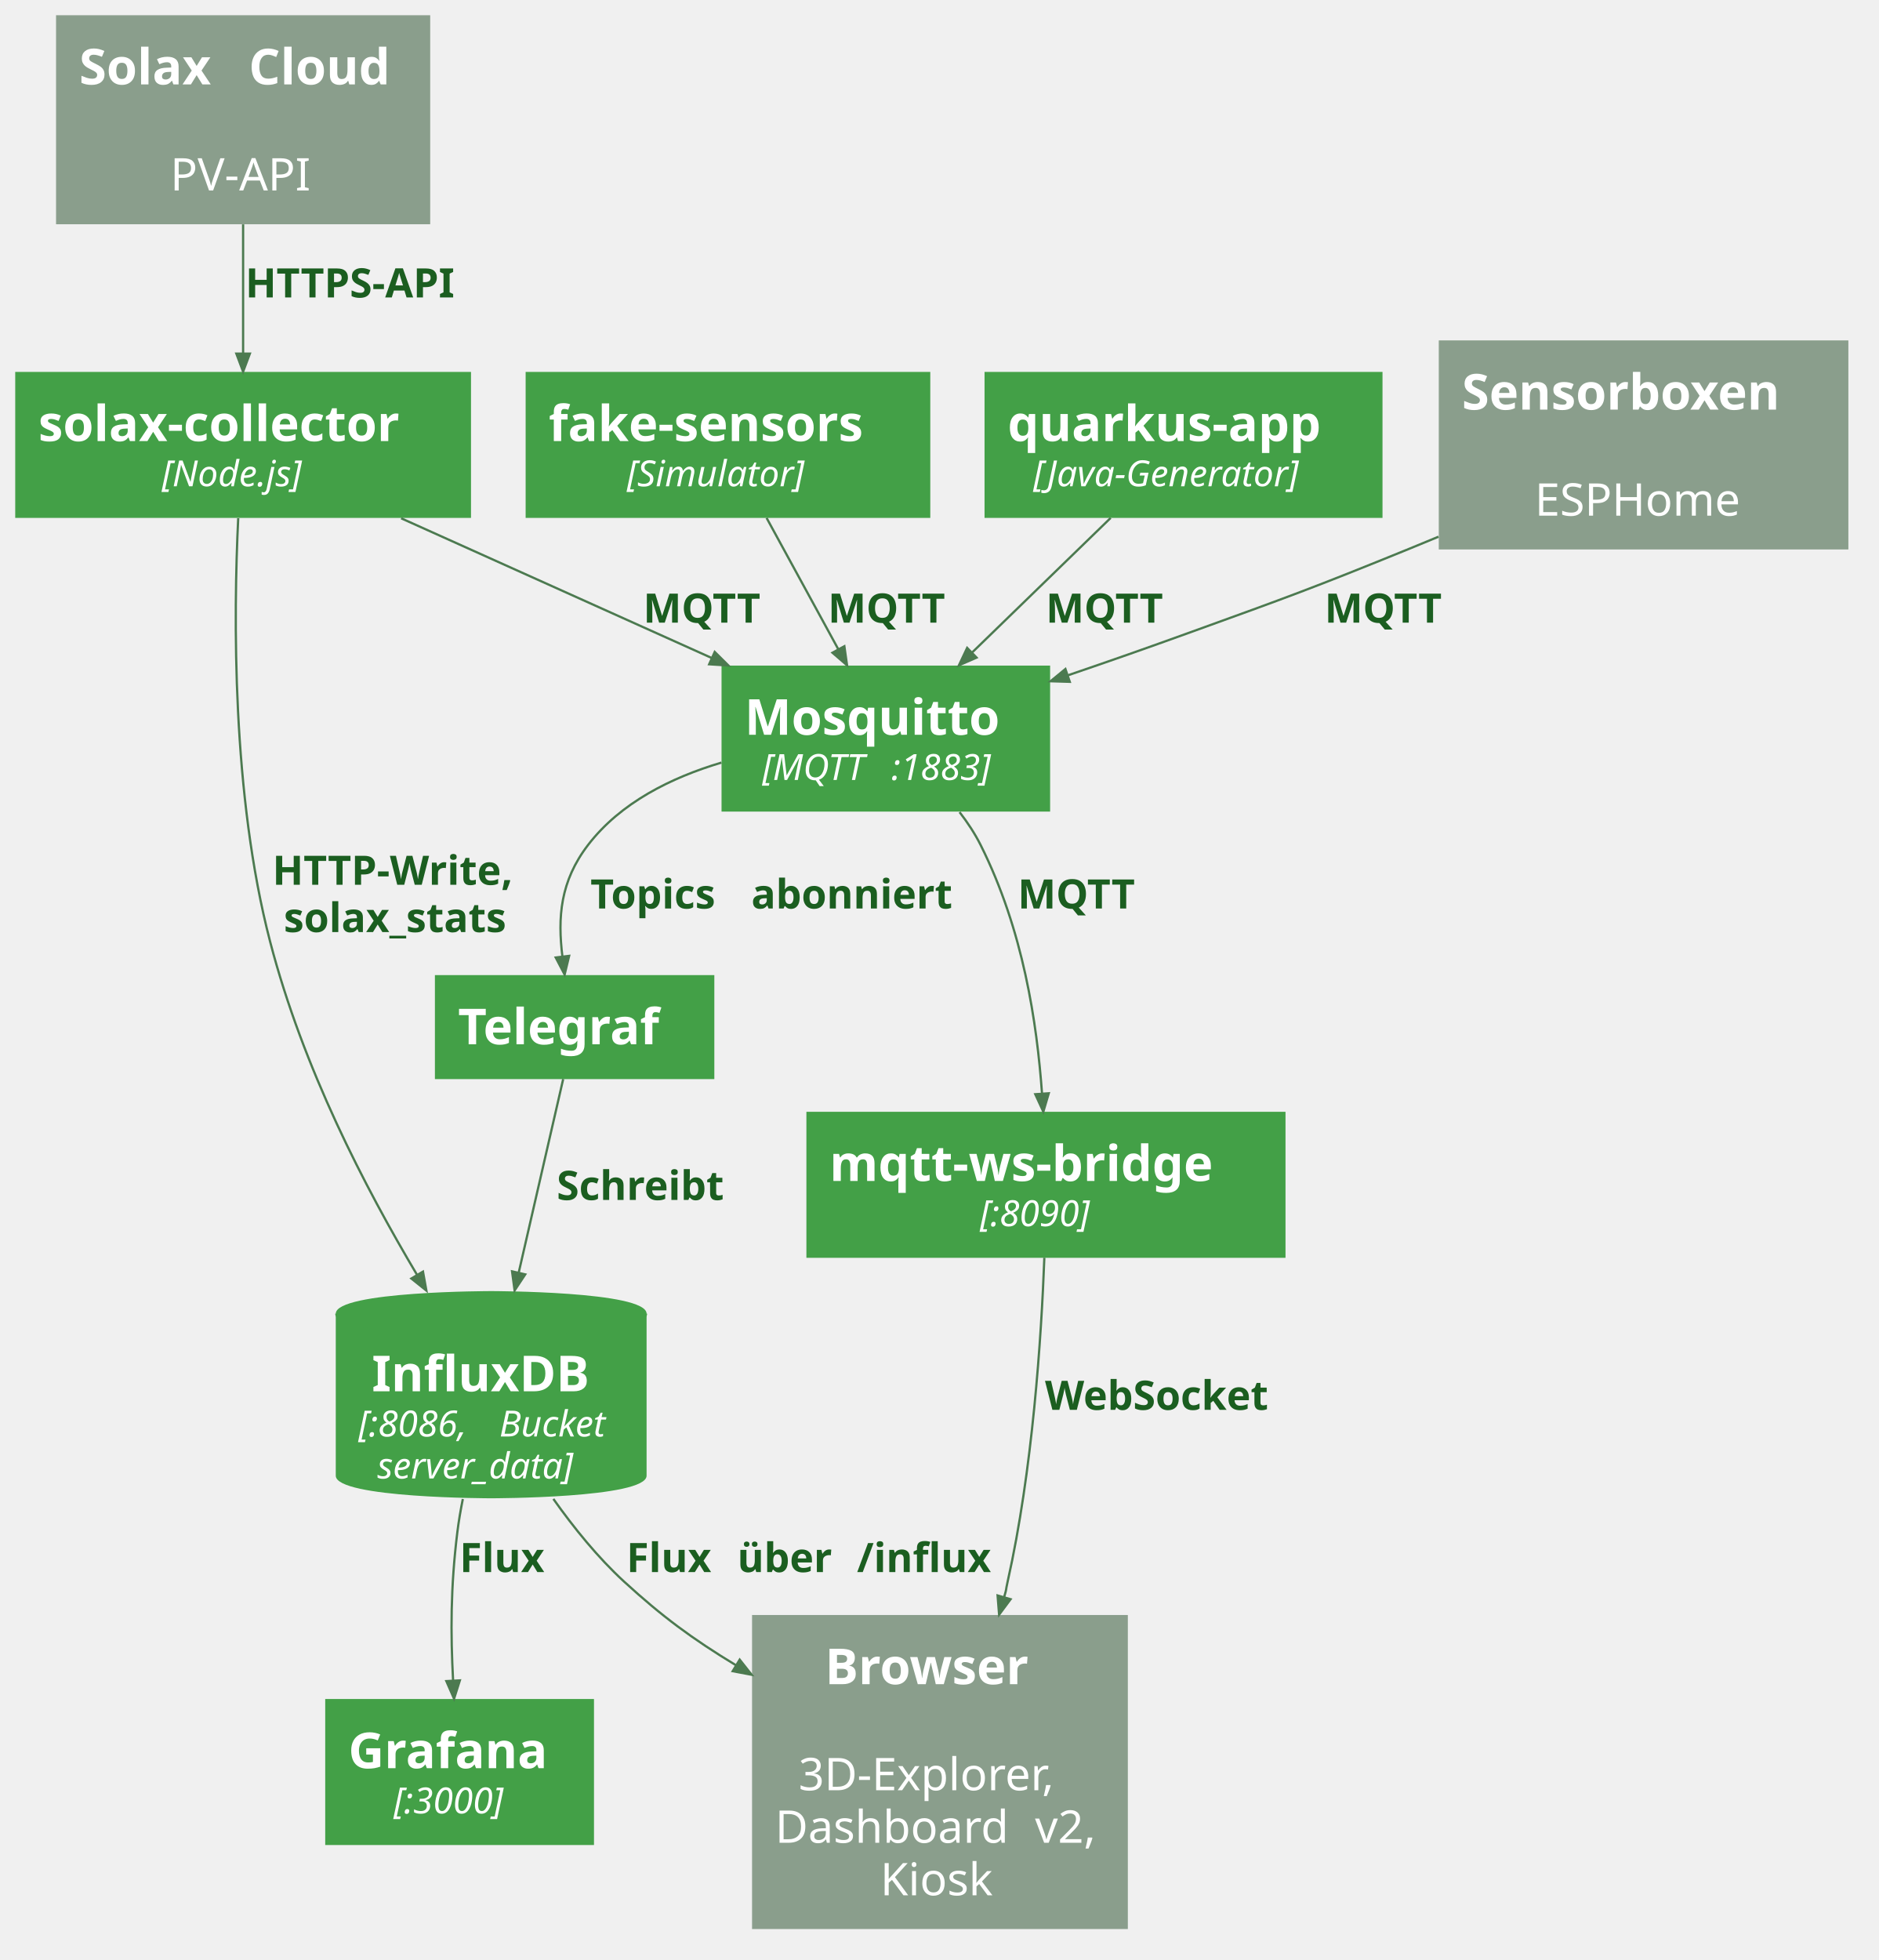
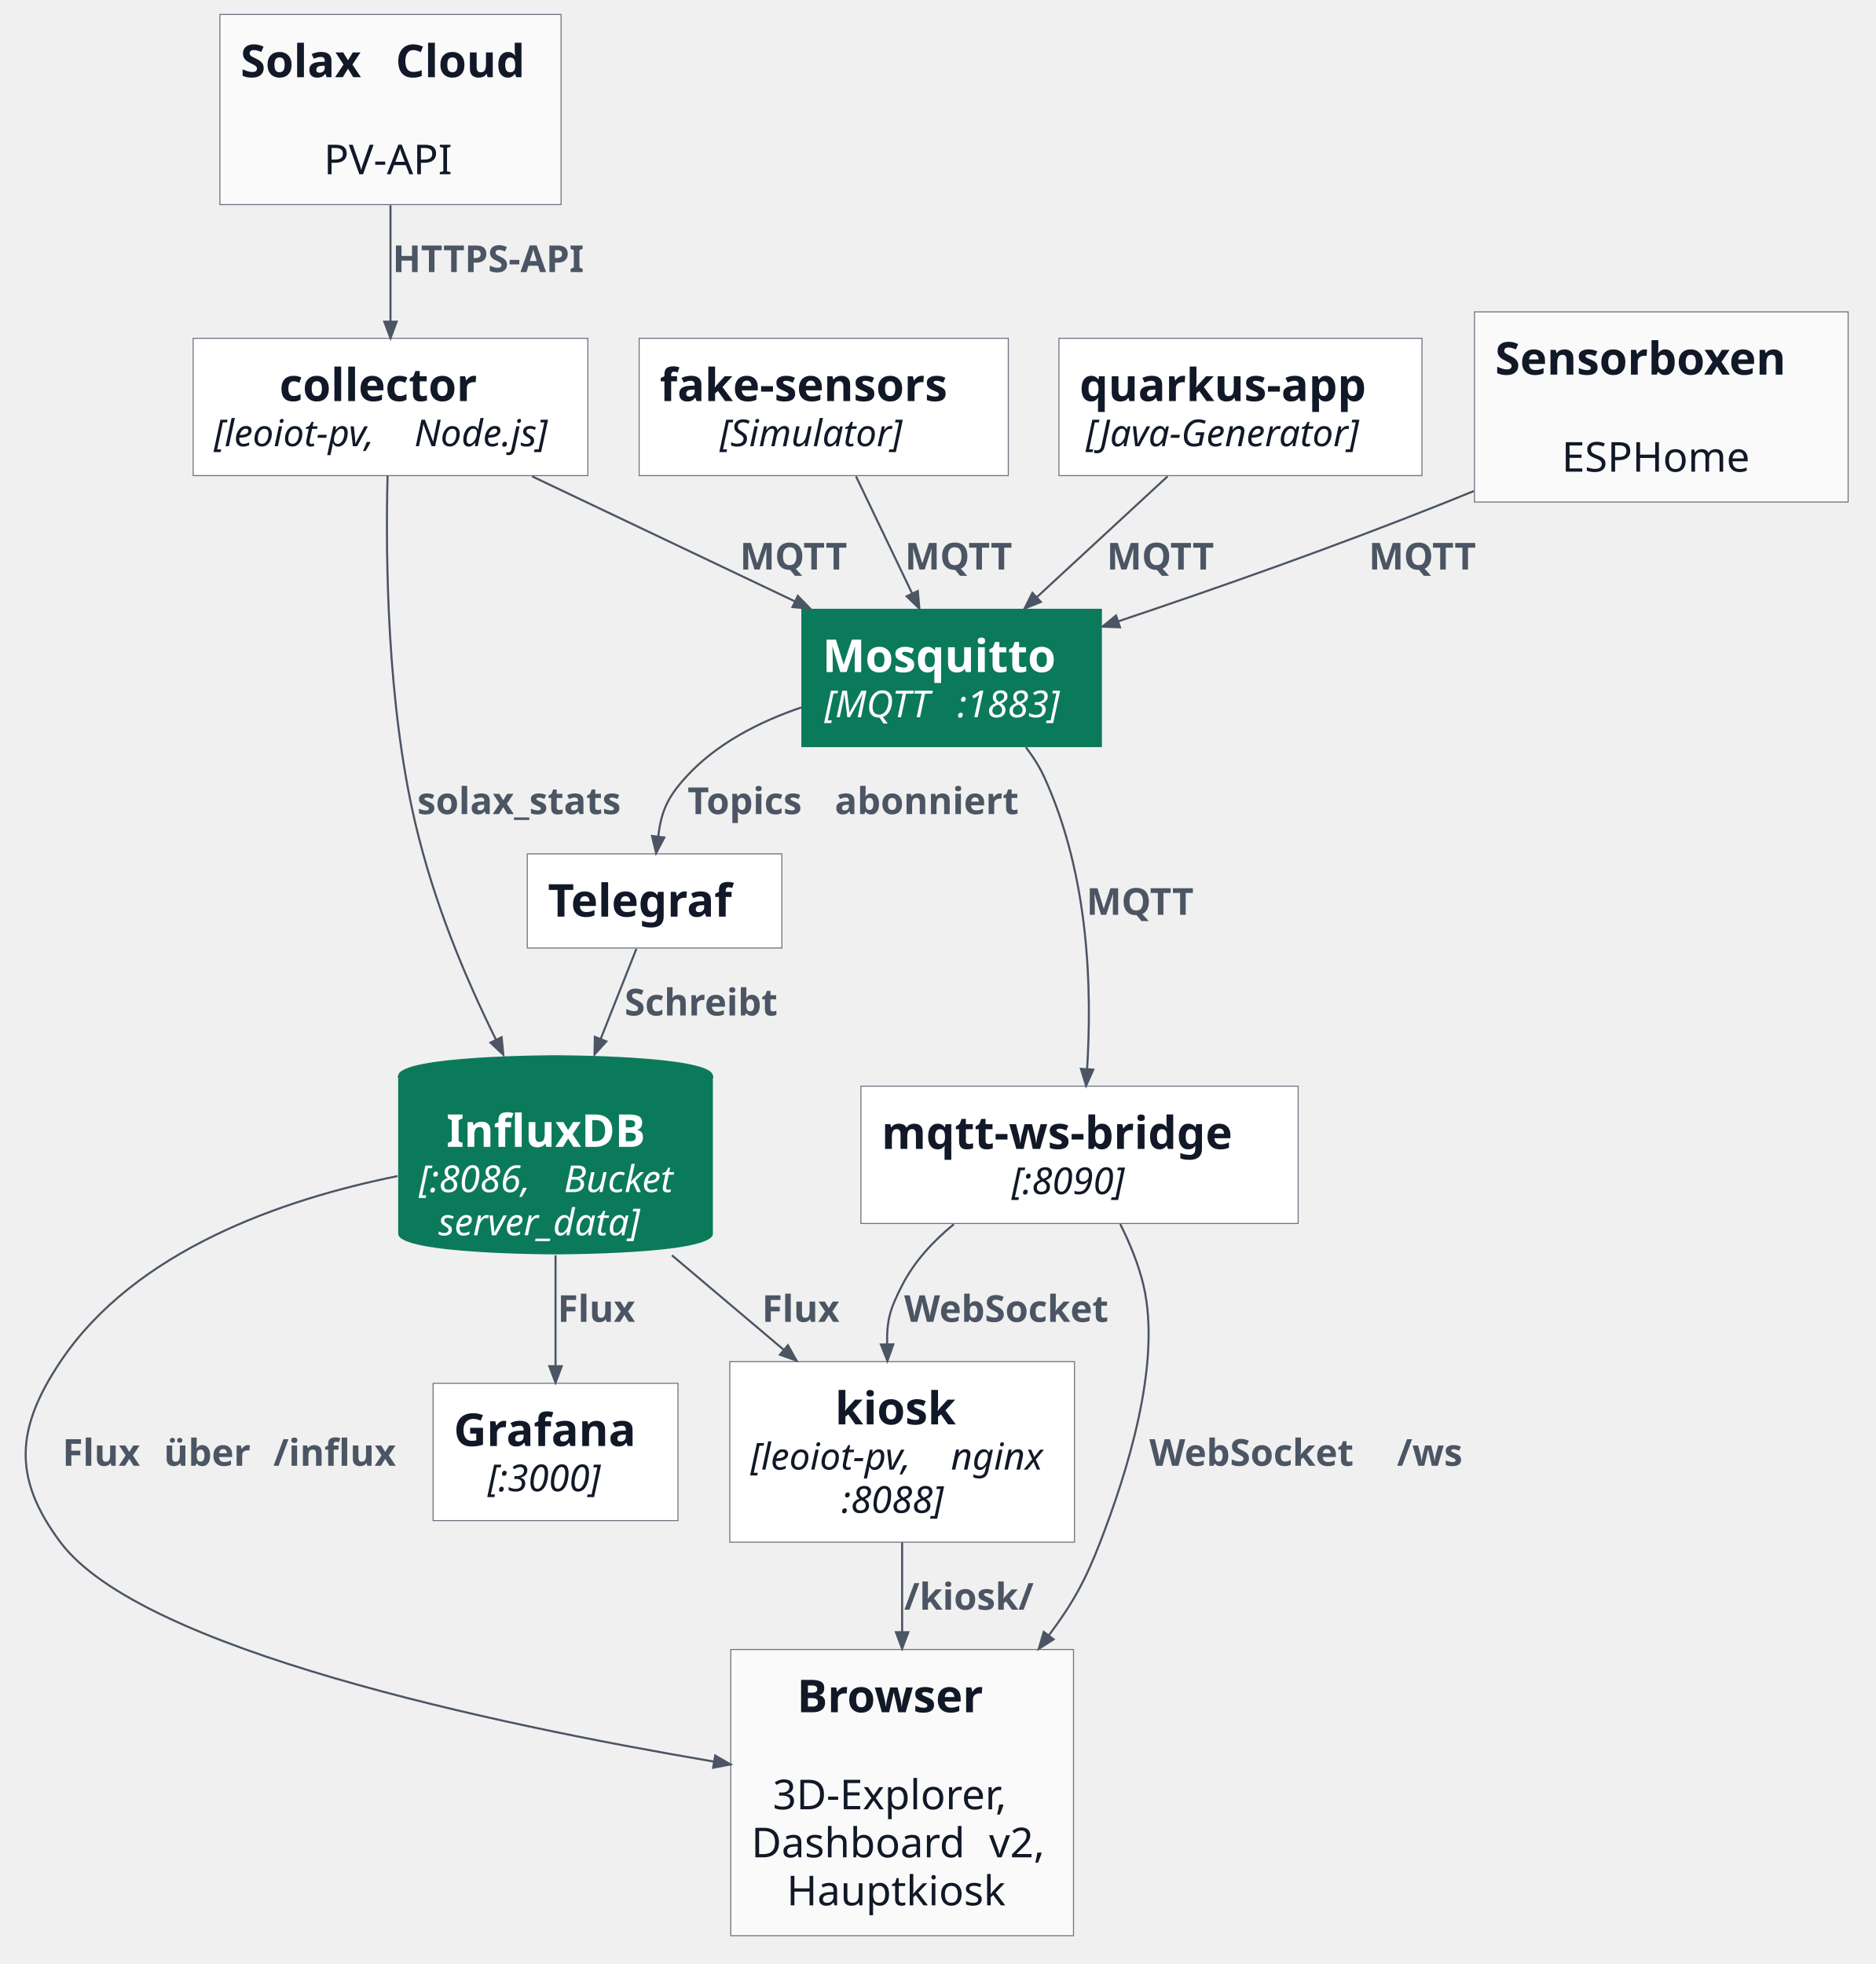
- <svg xmlns="http://www.w3.org/2000/svg" version="1.1" data-diagram-type="DESCRIPTION" style="width:833px;height:869px;background:#FFFFFF;" width="833px" height="869px" viewBox="0 0 833 869" zoomAndPan="magnify" preserveAspectRatio="none" contentStyleType="text/css">
+ <svg xmlns="http://www.w3.org/2000/svg" version="1.1" data-diagram-type="DESCRIPTION" style="width:909px;height:952px;" width="909px" height="952px" viewBox="0 0 909 952" zoomAndPan="magnify" preserveAspectRatio="none" contentStyleType="text/css">
  <defs />
  <g font-family="sans-serif" lengthAdjust="spacing">
    <g class="entity" data-qualified-name="sensors" id="ent0001" data-source-line="212">
-       <rect x="638.24" y="151.18" width="181.122" height="92.172" fill="#8A9E8C" style="stroke:#8A9E8C;stroke-width:0.5;" />
-       <text x="648.24" y="181.601" fill="#FFF" font-size="22" textLength="161.122" font-weight="700">Sensorboxen</text>
-       <text x="725.622" y="205.354" fill="#FFF" font-size="20"> </text>
-       <text x="680.573" y="228.635" fill="#FFF" font-size="20" textLength="96.455">ESPHome</text>
+       <rect x="714.72" y="151.17" width="181.122" height="92.172" fill="#FAFAFA" style="stroke:#6B7280;stroke-width:0.5;" />
+       <text x="724.72" y="181.591" fill="#111827" font-size="22" textLength="161.122" font-weight="700">Sensorboxen</text>
+       <text x="802.102" y="205.344" fill="#111827" font-size="20"> </text>
+       <text x="757.053" y="228.625" fill="#111827" font-size="20" textLength="96.455">ESPHome</text>
    </g>
    <g class="entity" data-qualified-name="fake" id="ent0002" data-source-line="71">
-       <rect x="233.33" y="165.14" width="178.931" height="64.234" fill="#43A047" style="stroke:#43A047;stroke-width:0.5;" />
-       <text x="243.33" y="195.561" fill="#FFF" font-size="22" textLength="158.931" font-weight="700">fake-sensors</text>
-       <text x="277.944" y="215.601" fill="#FFF" font-size="16" textLength="89.703" font-style="italic">[Simulator]</text>
+       <rect x="309.82" y="163.98" width="178.931" height="66.563" fill="#FFF" style="stroke:#6B7280;stroke-width:0.5;" />
+       <text x="319.82" y="194.401" fill="#111827" font-size="22" textLength="158.931" font-weight="700">fake-sensors</text>
+       <text x="348.827" y="216.297" fill="#111827" font-size="18" textLength="100.916" font-style="italic">[Simulator]</text>
    </g>
    <g class="entity" data-qualified-name="quarkus" id="ent0003" data-source-line="71">
-       <rect x="436.82" y="165.14" width="175.966" height="64.234" fill="#43A047" style="stroke:#43A047;stroke-width:0.5;" />
-       <text x="446.82" y="195.561" fill="#FFF" font-size="22" textLength="155.966" font-weight="700">quarkus-app</text>
-       <text x="458.151" y="215.601" fill="#FFF" font-size="16" textLength="133.305" font-style="italic">[Java-Generator]</text>
+       <rect x="513.3" y="163.98" width="175.966" height="66.563" fill="#FFF" style="stroke:#6B7280;stroke-width:0.5;" />
+       <text x="523.3" y="194.401" fill="#111827" font-size="22" textLength="155.966" font-weight="700">quarkus-app</text>
+       <text x="526.299" y="216.297" fill="#111827" font-size="18" textLength="149.968" font-style="italic">[Java-Generator]</text>
    </g>
    <g class="entity" data-qualified-name="solaxcloud" id="ent0004" data-source-line="212">
-       <rect x="25.1" y="7" width="165.406" height="92.172" fill="#8A9E8C" style="stroke:#8A9E8C;stroke-width:0.5;" />
-       <text x="35.1" y="37.421" fill="#FFF" font-size="22" textLength="67.536" font-weight="700">Solax</text>
-       <text x="102.636" y="37.421" fill="#FFF" font-size="22" font-weight="700"> </text>
-       <text x="110.295" y="37.421" fill="#FFF" font-size="22" textLength="70.211" font-weight="700">Cloud</text>
-       <text x="104.624" y="61.174" fill="#FFF" font-size="20"> </text>
-       <text x="75.503" y="84.455" fill="#FFF" font-size="20" textLength="64.6">PV-API</text>
+       <rect x="106.58" y="7" width="165.406" height="92.172" fill="#FAFAFA" style="stroke:#6B7280;stroke-width:0.5;" />
+       <text x="116.58" y="37.421" fill="#111827" font-size="22" textLength="67.536" font-weight="700">Solax</text>
+       <text x="184.116" y="37.421" fill="#111827" font-size="22" font-weight="700"> </text>
+       <text x="191.775" y="37.421" fill="#111827" font-size="22" textLength="70.211" font-weight="700">Cloud</text>
+       <text x="186.104" y="61.174" fill="#111827" font-size="20"> </text>
+       <text x="156.983" y="84.455" fill="#111827" font-size="20" textLength="64.6">PV-API</text>
    </g>
-     <g class="entity" data-qualified-name="collector" id="ent0005" data-source-line="71">
-       <rect x="7" y="165.14" width="201.597" height="64.234" fill="#43A047" style="stroke:#43A047;stroke-width:0.5;" />
-       <text x="17" y="195.561" fill="#FFF" font-size="22" textLength="181.597" font-weight="700">solax-collector</text>
-       <text x="71.744" y="215.601" fill="#FFF" font-size="16" textLength="72.109" font-style="italic">[Node.js]</text>
+     <g class="entity" data-qualified-name="mosquitto" id="ent0005" data-source-line="71">
+       <rect x="388.68" y="295.34" width="145.2" height="66.563" fill="#0B7A5A" style="stroke:#0B7A5A;stroke-width:0.5;" />
+       <text x="398.68" y="325.761" fill="#FFF" font-size="22" textLength="125.2" font-weight="700">Mosquitto</text>
+       <text x="399.616" y="347.657" fill="#FFF" font-size="18" textLength="58.711" font-style="italic">[MQTT</text>
+       <text x="458.327" y="347.657" fill="#FFF" font-size="18" font-style="italic"> </text>
+       <text x="464.049" y="347.657" fill="#FFF" font-size="18" textLength="58.896" font-style="italic">:1883]</text>
    </g>
-     <g class="entity" data-qualified-name="mosquitto" id="ent0006" data-source-line="71">
-       <rect x="320.2" y="295.35" width="145.2" height="64.234" fill="#43A047" style="stroke:#43A047;stroke-width:0.5;" />
-       <text x="330.2" y="325.771" fill="#FFF" font-size="22" textLength="125.2" font-weight="700">Mosquitto</text>
-       <text x="337.988" y="345.811" fill="#FFF" font-size="16" textLength="52.188" font-style="italic">[MQTT</text>
-       <text x="390.175" y="345.811" fill="#FFF" font-size="16" font-style="italic"> </text>
-       <text x="395.261" y="345.811" fill="#FFF" font-size="16" textLength="52.352" font-style="italic">:1883]</text>
+     <g class="entity" data-qualified-name="telegraf" id="ent0006" data-source-line="71">
+       <rect x="255.58" y="413.9" width="123.404" height="45.609" fill="#FFF" style="stroke:#6B7280;stroke-width:0.5;" />
+       <text x="265.58" y="444.321" fill="#111827" font-size="22" textLength="103.404" font-weight="700">Telegraf</text>
    </g>
-     <g class="entity" data-qualified-name="telegraf" id="ent0007" data-source-line="71">
-       <rect x="193.1" y="432.58" width="123.404" height="45.609" fill="#43A047" style="stroke:#43A047;stroke-width:0.5;" />
-       <text x="203.1" y="463.001" fill="#FFF" font-size="22" textLength="103.404" font-weight="700">Telegraf</text>
+     <g class="entity" data-qualified-name="influx" id="ent0007" data-source-line="75">
+       <path d="M193.01,521.51 C193.01,511.51 269.284,511.51 269.284,511.51 C269.284,511.51 345.558,511.51 345.558,521.51 L345.558,598.026 C345.558,608.026 269.284,608.026 269.284,608.026 C269.284,608.026 193.01,608.026 193.01,598.026 L193.01,521.51" fill="#0B7A5A" />
+       <path d="M193.01,521.51 C193.01,531.51 269.284,531.51 269.284,531.51 C269.284,531.51 345.558,531.51 345.558,521.51" style="stroke:#0B7A5A;stroke-width:0.5;" fill="none" />
+       <text x="216.363" y="555.931" fill="#FFF" font-size="22" textLength="105.843" font-weight="700">InfluxDB</text>
+       <text x="203.01" y="577.827" fill="#FFF" font-size="18" textLength="64.617" font-style="italic">[:8086,</text>
+       <text x="267.627" y="577.827" fill="#FFF" font-size="18" font-style="italic"> </text>
+       <text x="273.349" y="577.827" fill="#FFF" font-size="18" textLength="62.209" font-style="italic">Bucket</text>
+       <text x="212.511" y="598.781" fill="#FFF" font-size="18" textLength="113.546" font-style="italic">server_data]</text>
    </g>
-     <g class="entity" data-qualified-name="influx" id="ent0008" data-source-line="75">
-       <path d="M148.89,582.43 C148.89,572.43 217.8,572.43 217.8,572.43 C217.8,572.43 286.71,572.43 286.71,582.43 L286.71,654.289 C286.71,664.289 217.8,664.289 217.8,664.289 C217.8,664.289 148.89,664.289 148.89,654.289 L148.89,582.43" fill="#43A047" />
-       <path d="M148.89,582.43 C148.89,592.43 217.8,592.43 217.8,592.43 C217.8,592.43 286.71,592.43 286.71,582.43" style="stroke:#43A047;stroke-width:0.5;" fill="none" />
-       <text x="164.879" y="616.851" fill="#FFF" font-size="22" textLength="105.843" font-weight="700">InfluxDB</text>
-       <text x="158.89" y="636.891" fill="#FFF" font-size="16" textLength="57.438" font-style="italic">[:8086,</text>
-       <text x="216.328" y="636.891" fill="#FFF" font-size="16" font-style="italic"> </text>
-       <text x="221.413" y="636.891" fill="#FFF" font-size="16" textLength="55.297" font-style="italic">Bucket</text>
-       <text x="167.335" y="655.516" fill="#FFF" font-size="16" textLength="100.93" font-style="italic">server_data]</text>
+     <g class="entity" data-qualified-name="bridge" id="ent0008" data-source-line="71">
+       <rect x="417.31" y="526.49" width="211.941" height="66.563" fill="#FFF" style="stroke:#6B7280;stroke-width:0.5;" />
+       <text x="427.31" y="556.911" fill="#111827" font-size="22" textLength="191.941" font-weight="700">mqtt-ws-bridge</text>
+       <text x="490.322" y="578.807" fill="#111827" font-size="18" textLength="65.918" font-style="italic">[:8090]</text>
    </g>
-     <g class="entity" data-qualified-name="bridge" id="ent0009" data-source-line="71">
-       <rect x="357.83" y="493.19" width="211.941" height="64.234" fill="#43A047" style="stroke:#43A047;stroke-width:0.5;" />
-       <text x="367.83" y="523.611" fill="#FFF" font-size="22" textLength="191.941" font-weight="700">mqtt-ws-bridge</text>
-       <text x="434.504" y="543.651" fill="#FFF" font-size="16" textLength="58.594" font-style="italic">[:8090]</text>
+     <g class="entity" data-qualified-name="grafana" id="ent0009" data-source-line="71">
+       <rect x="209.95" y="670.51" width="118.678" height="66.563" fill="#FFF" style="stroke:#6B7280;stroke-width:0.5;" />
+       <text x="219.95" y="700.931" fill="#111827" font-size="22" textLength="98.678" font-weight="700">Grafana</text>
+       <text x="236.33" y="722.827" fill="#111827" font-size="18" textLength="65.918" font-style="italic">[:3000]</text>
    </g>
-     <g class="entity" data-qualified-name="grafana" id="ent0010" data-source-line="71">
-       <rect x="144.46" y="753.54" width="118.678" height="64.234" fill="#43A047" style="stroke:#43A047;stroke-width:0.5;" />
-       <text x="154.46" y="783.961" fill="#FFF" font-size="22" textLength="98.678" font-weight="700">Grafana</text>
-       <text x="174.502" y="804.001" fill="#FFF" font-size="16" textLength="58.594" font-style="italic">[:3000]</text>
+     <g class="entity" data-qualified-name="collector" id="ent0010" data-source-line="71">
+       <rect x="93.64" y="163.98" width="191.299" height="66.563" fill="#FFF" style="stroke:#6B7280;stroke-width:0.5;" />
+       <text x="135.45" y="194.401" fill="#111827" font-size="22" textLength="107.68" font-weight="700">collector</text>
+       <text x="103.64" y="216.297" fill="#111827" font-size="18" textLength="91.477" font-style="italic">[leoiot-pv,</text>
+       <text x="195.117" y="216.297" fill="#111827" font-size="18" font-style="italic"> </text>
+       <text x="200.838" y="216.297" fill="#111827" font-size="18" textLength="74.101" font-style="italic">Node.js]</text>
    </g>
-     <g class="entity" data-qualified-name="browser" id="ent0011" data-source-line="212">
-       <rect x="333.73" y="716.29" width="166.133" height="138.734" fill="#8A9E8C" style="stroke:#8A9E8C;stroke-width:0.5;" />
-       <text x="365.835" y="746.711" fill="#FFF" font-size="22" textLength="101.922" font-weight="700">Browser</text>
-       <text x="413.618" y="770.464" fill="#FFF" font-size="20"> </text>
-       <text x="354.091" y="793.745" fill="#FFF" font-size="20" textLength="125.41">3D-Explorer,</text>
-       <text x="343.73" y="817.026" fill="#FFF" font-size="20" textLength="108.857">Dashboard</text>
-       <text x="452.587" y="817.026" fill="#FFF" font-size="20"> </text>
-       <text x="458.945" y="817.026" fill="#FFF" font-size="20" textLength="30.918">v2,</text>
-       <text x="390.341" y="840.308" fill="#FFF" font-size="20" textLength="52.91">Kiosk</text>
+     <g class="entity" data-qualified-name="kiosk" id="ent0011" data-source-line="71">
+       <rect x="353.74" y="660.03" width="167.094" height="87.516" fill="#FFF" style="stroke:#6B7280;stroke-width:0.5;" />
+       <text x="404.781" y="690.451" fill="#111827" font-size="22" textLength="65.012" font-weight="700">kiosk</text>
+       <text x="363.74" y="712.347" fill="#111827" font-size="18" textLength="91.477" font-style="italic">[leoiot-pv,</text>
+       <text x="455.217" y="712.347" fill="#111827" font-size="18" font-style="italic"> </text>
+       <text x="460.938" y="712.347" fill="#111827" font-size="18" textLength="49.896" font-style="italic">nginx</text>
+       <text x="407.839" y="733.301" fill="#111827" font-size="18" textLength="58.896" font-style="italic">:8088]</text>
    </g>
-     <g class="link" data-entity-1="ent0001" data-entity-2="ent0006" id="lnk12" data-source-line="1779" data-link-type="dependency">
-       <path d="M637.87,237.96 C633.45,239.8 629.08,241.6 624.8,243.35 C582.07,260.75 571.19,264.67 527.8,280.35 C507.77,287.59 493.531,292.586 473.401,299.456" style="stroke:#4C7A50;stroke-width:1;" fill="none" id="sensors-to-mosquitto" />
-       <polygon points="465.83,302.04,474.37,302.295,472.432,296.617,465.83,302.04" fill="#4C7A50" style="stroke:#4C7A50;stroke-width:1;stroke-linejoin:miter;stroke-miterlimit:10;" />
-       <text x="587.35" y="276.058" fill="#1B5E20" font-size="18" textLength="57.771" font-weight="700">MQTT</text>
+     <g class="entity" data-qualified-name="browser" id="ent0012" data-source-line="212">
+       <rect x="354.22" y="799.55" width="166.133" height="138.734" fill="#FAFAFA" style="stroke:#6B7280;stroke-width:0.5;" />
+       <text x="386.325" y="829.971" fill="#111827" font-size="22" textLength="101.922" font-weight="700">Browser</text>
+       <text x="434.108" y="853.724" fill="#111827" font-size="20"> </text>
+       <text x="374.581" y="877.005" fill="#111827" font-size="20" textLength="125.41">3D-Explorer,</text>
+       <text x="364.22" y="900.286" fill="#111827" font-size="20" textLength="108.857">Dashboard</text>
+       <text x="473.077" y="900.286" fill="#111827" font-size="20"> </text>
+       <text x="479.435" y="900.286" fill="#111827" font-size="20" textLength="30.918">v2,</text>
+       <text x="381.344" y="923.568" fill="#111827" font-size="20" textLength="111.885">Hauptkiosk</text>
    </g>
-     <g class="link" data-entity-1="ent0002" data-entity-2="ent0006" id="lnk13" data-source-line="1779" data-link-type="dependency">
-       <path d="M339.92,229.62 C350.77,249.49 360.916,268.068 371.776,287.958" style="stroke:#4C7A50;stroke-width:1;" fill="none" id="fake-to-mosquitto" />
-       <polygon points="375.61,294.98,374.409,286.521,369.143,289.396,375.61,294.98" fill="#4C7A50" style="stroke:#4C7A50;stroke-width:1;stroke-linejoin:miter;stroke-miterlimit:10;" />
-       <text x="367.13" y="276.058" fill="#1B5E20" font-size="18" textLength="57.771" font-weight="700">MQTT</text>
+     <g class="link" data-entity-1="ent0001" data-entity-2="ent0005" id="lnk13" data-source-line="1779" data-link-type="dependency">
+       <path d="M714.38,238.03 C709.96,239.85 705.58,241.63 701.28,243.34 C645.92,265.46 589.794,285.144 541.934,301.214" style="stroke:#4B5563;stroke-width:1;" fill="none" id="sensors-to-mosquitto" />
+       <polygon points="534.35,303.76,542.889,304.058,540.979,298.37,534.35,303.76" fill="#4B5563" style="stroke:#4B5563;stroke-width:1;stroke-linejoin:miter;stroke-miterlimit:10;" />
+       <text x="663.48" y="276.048" fill="#4B5563" font-size="18" textLength="57.771" font-weight="700">MQTT</text>
    </g>
-     <g class="link" data-entity-1="ent0003" data-entity-2="ent0006" id="lnk14" data-source-line="1779" data-link-type="dependency">
-       <path d="M492.51,229.62 C472.05,249.49 451.429,269.516 430.949,289.406" style="stroke:#4C7A50;stroke-width:1;" fill="none" id="quarkus-to-mosquitto" />
-       <polygon points="425.21,294.98,433.039,291.559,428.859,287.254,425.21,294.98" fill="#4C7A50" style="stroke:#4C7A50;stroke-width:1;stroke-linejoin:miter;stroke-miterlimit:10;" />
-       <text x="463.76" y="276.058" fill="#1B5E20" font-size="18" textLength="57.771" font-weight="700">MQTT</text>
+     <g class="link" data-entity-1="ent0002" data-entity-2="ent0005" id="lnk14" data-source-line="1779" data-link-type="dependency">
+       <path d="M414.93,230.9 C424.33,250.51 432.795,268.165 442.185,287.775" style="stroke:#4B5563;stroke-width:1;" fill="none" id="fake-to-mosquitto" />
+       <polygon points="445.64,294.99,444.891,286.479,439.479,289.07,445.64,294.99" fill="#4B5563" style="stroke:#4B5563;stroke-width:1;stroke-linejoin:miter;stroke-miterlimit:10;" />
+       <text x="438.66" y="276.048" fill="#4B5563" font-size="18" textLength="57.771" font-weight="700">MQTT</text>
    </g>
-     <g class="link" data-entity-1="ent0004" data-entity-2="ent0005" id="lnk15" data-source-line="1779" data-link-type="dependency">
-       <path d="M107.8,99.47 C107.8,120.76 107.8,137.6 107.8,156.79" style="stroke:#4C7A50;stroke-width:1;" fill="none" id="solaxcloud-to-collector" />
-       <polygon points="107.8,164.79,110.8,156.79,104.8,156.79,107.8,164.79" fill="#4C7A50" style="stroke:#4C7A50;stroke-width:1;stroke-linejoin:miter;stroke-miterlimit:10;" />
-       <text x="108.8" y="131.888" fill="#1B5E20" font-size="18" textLength="107.068" font-weight="700">HTTPS-API</text>
+     <g class="link" data-entity-1="ent0003" data-entity-2="ent0005" id="lnk15" data-source-line="1779" data-link-type="dependency">
+       <path d="M565.96,230.9 C544.73,250.51 523.695,269.95 502.475,289.56" style="stroke:#4B5563;stroke-width:1;" fill="none" id="quarkus-to-mosquitto" />
+       <polygon points="496.6,294.99,504.511,291.764,500.439,287.357,496.6,294.99" fill="#4B5563" style="stroke:#4B5563;stroke-width:1;stroke-linejoin:miter;stroke-miterlimit:10;" />
+       <text x="536.48" y="276.048" fill="#4B5563" font-size="18" textLength="57.771" font-weight="700">MQTT</text>
    </g>
-     <g class="link" data-entity-1="ent0005" data-entity-2="ent0006" id="lnk16" data-source-line="1779" data-link-type="dependency">
-       <path d="M177.88,229.79 C222.05,249.66 271.574,271.928 315.694,291.778" style="stroke:#4C7A50;stroke-width:1;" fill="none" id="collector-to-mosquitto" />
-       <polygon points="322.99,295.06,316.925,289.042,314.463,294.513,322.99,295.06" fill="#4C7A50" style="stroke:#4C7A50;stroke-width:1;stroke-linejoin:miter;stroke-miterlimit:10;" />
-       <text x="285.21" y="276.058" fill="#1B5E20" font-size="18" textLength="57.771" font-weight="700">MQTT</text>
+     <g class="link" data-entity-1="ent0004" data-entity-2="ent0010" id="lnk16" data-source-line="1779" data-link-type="dependency">
+       <path d="M189.28,99.46 C189.28,120.43 189.28,136.84 189.28,155.91" style="stroke:#4B5563;stroke-width:1;" fill="none" id="solaxcloud-to-collector" />
+       <polygon points="189.28,163.91,192.28,155.91,186.28,155.91,189.28,163.91" fill="#4B5563" style="stroke:#4B5563;stroke-width:1;stroke-linejoin:miter;stroke-miterlimit:10;" />
+       <text x="190.28" y="131.878" fill="#4B5563" font-size="18" textLength="107.068" font-weight="700">HTTPS-API</text>
    </g>
-     <g class="link" data-entity-1="ent0005" data-entity-2="ent0008" id="lnk17" data-source-line="1779" data-link-type="dependency">
-       <path d="M105.63,229.74 C103.53,272.88 102.8,352.46 119.8,417.58 C134.48,473.84 161.683,526.113 184.983,565.323" style="stroke:#4C7A50;stroke-width:1;" fill="none" id="collector-to-influx" />
-       <polygon points="189.07,572.2,187.562,563.79,182.404,566.855,189.07,572.2" fill="#4C7A50" style="stroke:#4C7A50;stroke-width:1;stroke-linejoin:miter;stroke-miterlimit:10;" />
-       <text x="120.8" y="392.288" fill="#1B5E20" font-size="18" textLength="122.836" font-weight="700">HTTP-Write,</text>
-       <text x="125.823" y="413.241" fill="#1B5E20" font-size="18" textLength="112.79" font-weight="700">solax_stats</text>
+     <g class="link" data-entity-1="ent0010" data-entity-2="ent0005" id="lnk17" data-source-line="1779" data-link-type="dependency">
+       <path d="M257.92,230.9 C299.16,250.51 344.216,271.944 385.446,291.554" style="stroke:#4B5563;stroke-width:1;" fill="none" id="collector-to-mosquitto" />
+       <polygon points="392.67,294.99,386.734,288.845,384.157,294.263,392.67,294.99" fill="#4B5563" style="stroke:#4B5563;stroke-width:1;stroke-linejoin:miter;stroke-miterlimit:10;" />
+       <text x="358.65" y="276.048" fill="#4B5563" font-size="18" textLength="57.771" font-weight="700">MQTT</text>
    </g>
-     <g class="link" data-entity-1="ent0006" data-entity-2="ent0007" id="lnk18" data-source-line="1779" data-link-type="dependency">
-       <path d="M319.89,338.12 C297.56,344.76 275.14,355.91 260.8,374.58 C248.36,390.78 247.255,406.75 249.395,424.17" style="stroke:#4C7A50;stroke-width:1;" fill="none" id="mosquitto-to-telegraf" />
-       <polygon points="250.37,432.11,252.372,423.804,246.417,424.535,250.37,432.11" fill="#4C7A50" style="stroke:#4C7A50;stroke-width:1;stroke-linejoin:miter;stroke-miterlimit:10;" />
-       <text x="261.8" y="402.788" fill="#1B5E20" font-size="18" textLength="65.083" font-weight="700">Topics</text>
-       <text x="326.883" y="402.788" fill="#1B5E20" font-size="18" font-weight="700"> </text>
-       <text x="333.15" y="402.788" fill="#1B5E20" font-size="18" textLength="98.886" font-weight="700">abonniert</text>
+     <g class="link" data-entity-1="ent0010" data-entity-2="ent0007" id="lnk18" data-source-line="1779" data-link-type="dependency">
+       <path d="M187.86,230.72 C186.86,270.8 187.63,340.82 201.28,398.9 C210.54,438.25 225.203,473.029 240.453,504.079" style="stroke:#4B5563;stroke-width:1;" fill="none" id="collector-to-influx" />
+       <polygon points="243.98,511.26,243.146,502.757,237.761,505.402,243.98,511.26" fill="#4B5563" style="stroke:#4B5563;stroke-width:1;stroke-linejoin:miter;stroke-miterlimit:10;" />
+       <text x="202.28" y="394.608" fill="#4B5563" font-size="18" textLength="112.79" font-weight="700">solax_stats</text>
    </g>
-     <g class="link" data-entity-1="ent0007" data-entity-2="ent0008" id="lnk19" data-source-line="1779" data-link-type="dependency">
-       <path d="M249.73,478.43 C244.21,502.45 237.011,533.753 229.981,564.353" style="stroke:#4C7A50;stroke-width:1;" fill="none" id="telegraf-to-influx" />
-       <polygon points="228.19,572.15,232.905,565.025,227.057,563.681,228.19,572.15" fill="#4C7A50" style="stroke:#4C7A50;stroke-width:1;stroke-linejoin:miter;stroke-miterlimit:10;" />
-       <text x="246.86" y="532.018" fill="#1B5E20" font-size="18" textLength="85.192" font-weight="700">Schreibt</text>
+     <g class="link" data-entity-1="ent0005" data-entity-2="ent0006" id="lnk19" data-source-line="1779" data-link-type="dependency">
+       <path d="M388.4,342.92 C367.79,349.93 346.99,360.62 332.28,376.9 C323.32,386.83 320.537,393.441 319.027,405.591" style="stroke:#4B5563;stroke-width:1;" fill="none" id="mosquitto-to-telegraf" />
+       <polygon points="318.04,413.53,322.004,405.961,316.05,405.221,318.04,413.53" fill="#4B5563" style="stroke:#4B5563;stroke-width:1;stroke-linejoin:miter;stroke-miterlimit:10;" />
+       <text x="333.28" y="394.608" fill="#4B5563" font-size="18" textLength="65.083" font-weight="700">Topics</text>
+       <text x="398.363" y="394.608" fill="#4B5563" font-size="18" font-weight="700"> </text>
+       <text x="404.63" y="394.608" fill="#4B5563" font-size="18" textLength="98.886" font-weight="700">abonniert</text>
    </g>
-     <g class="link" data-entity-1="ent0006" data-entity-2="ent0009" id="lnk20" data-source-line="1779" data-link-type="dependency">
-       <path d="M425.49,360.06 C429.04,364.66 432.27,369.55 434.8,374.58 C453.8,412.45 459.794,453.491 462.064,484.931" style="stroke:#4C7A50;stroke-width:1;" fill="none" id="mosquitto-to-bridge" />
-       <polygon points="462.64,492.91,465.056,484.715,459.072,485.147,462.64,492.91" fill="#4C7A50" style="stroke:#4C7A50;stroke-width:1;stroke-linejoin:miter;stroke-miterlimit:10;" />
-       <text x="451.29" y="402.788" fill="#1B5E20" font-size="18" textLength="57.771" font-weight="700">MQTT</text>
+     <g class="link" data-entity-1="ent0006" data-entity-2="ent0007" id="lnk20" data-source-line="1779" data-link-type="dependency">
+       <path d="M308.48,459.91 C302.8,474.25 298.126,486.022 291.126,503.692" style="stroke:#4B5563;stroke-width:1;" fill="none" id="telegraf-to-influx" />
+       <polygon points="288.18,511.13,293.916,504.797,288.337,502.587,288.18,511.13" fill="#4B5563" style="stroke:#4B5563;stroke-width:1;stroke-linejoin:miter;stroke-miterlimit:10;" />
+       <text x="302.76" y="492.218" fill="#4B5563" font-size="18" textLength="85.192" font-weight="700">Schreibt</text>
    </g>
-     <g class="link" data-entity-1="ent0009" data-entity-2="ent0011" id="lnk21" data-source-line="1779" data-link-type="dependency">
-       <path d="M463.09,557.65 C461.76,592.96 457.91,651.85 446.8,701.29 C445.72,706.09 446.648,703.301 445.238,708.211" style="stroke:#4C7A50;stroke-width:1;" fill="none" id="bridge-to-browser" />
-       <polygon points="443.03,715.9,448.122,709.039,442.355,707.383,443.03,715.9" fill="#4C7A50" style="stroke:#4C7A50;stroke-width:1;stroke-linejoin:miter;stroke-miterlimit:10;" />
-       <text x="463.37" y="625.068" fill="#1B5E20" font-size="18" textLength="113.73" font-weight="700">WebSocket</text>
+     <g class="link" data-entity-1="ent0005" data-entity-2="ent0008" id="lnk21" data-source-line="1779" data-link-type="dependency">
+       <path d="M497.25,362.18 C500.79,366.8 503.94,371.75 506.28,376.9 C528.35,425.4 529.259,480.585 526.949,518.285" style="stroke:#4B5563;stroke-width:1;" fill="none" id="mosquitto-to-bridge" />
+       <polygon points="526.46,526.27,529.944,518.468,523.955,518.101,526.46,526.27" fill="#4B5563" style="stroke:#4B5563;stroke-width:1;stroke-linejoin:miter;stroke-miterlimit:10;" />
+       <text x="526.63" y="443.418" fill="#4B5563" font-size="18" textLength="57.771" font-weight="700">MQTT</text>
    </g>
-     <g class="link" data-entity-1="ent0008" data-entity-2="ent0010" id="lnk22" data-source-line="1779" data-link-type="dependency">
-       <path d="M205.23,664.62 C204.24,669.54 203.39,674.5 202.8,679.29 C199.76,703.98 199.808,724.181 200.918,745.191" style="stroke:#4C7A50;stroke-width:1;" fill="none" id="influx-to-grafana" />
-       <polygon points="201.34,753.18,203.914,745.033,197.922,745.349,201.34,753.18" fill="#4C7A50" style="stroke:#4C7A50;stroke-width:1;stroke-linejoin:miter;stroke-miterlimit:10;" />
-       <text x="203.8" y="696.998" fill="#1B5E20" font-size="18" textLength="42.891" font-weight="700">Flux</text>
+     <g class="link" data-entity-1="ent0008" data-entity-2="ent0012" id="lnk22" data-source-line="1779" data-link-type="dependency">
+       <path d="M542.99,593.3 C547.63,602.58 551.91,612.92 554.28,623.03 C563.26,661.2 546.02,714.63 533.28,747.55 C526.24,765.74 520.207,776.948 508.317,792.818" style="stroke:#4B5563;stroke-width:1;" fill="none" id="bridge-to-browser" />
+       <polygon points="503.52,799.22,510.718,794.616,505.916,791.019,503.52,799.22" fill="#4B5563" style="stroke:#4B5563;stroke-width:1;stroke-linejoin:miter;stroke-miterlimit:10;" />
+       <text x="557.12" y="710.498" fill="#4B5563" font-size="18" textLength="113.73" font-weight="700">WebSocket</text>
+       <text x="670.85" y="710.498" fill="#4B5563" font-size="18" font-weight="700"> </text>
+       <text x="677.117" y="710.498" fill="#4B5563" font-size="18" textLength="33.917" font-weight="700">/ws</text>
    </g>
-     <g class="link" data-entity-1="ent0008" data-entity-2="ent0011" id="lnk23" data-source-line="1779" data-link-type="dependency">
-       <path d="M245.38,664.58 C254.42,677.34 265.17,690.63 276.8,701.29 C293.59,716.67 306.819,726.483 326.449,738.383" style="stroke:#4C7A50;stroke-width:1;" fill="none" id="influx-to-browser" />
-       <polygon points="333.29,742.53,328.004,735.817,324.894,740.948,333.29,742.53" fill="#4C7A50" style="stroke:#4C7A50;stroke-width:1;stroke-linejoin:miter;stroke-miterlimit:10;" />
-       <text x="277.8" y="696.998" fill="#1B5E20" font-size="18" textLength="42.891" font-weight="700">Flux</text>
-       <text x="320.691" y="696.998" fill="#1B5E20" font-size="18" font-weight="700"> </text>
-       <text x="326.957" y="696.998" fill="#1B5E20" font-size="18" textLength="46.784" font-weight="700">über</text>
-       <text x="373.741" y="696.998" fill="#1B5E20" font-size="18" font-weight="700"> </text>
-       <text x="380.008" y="696.998" fill="#1B5E20" font-size="18" textLength="63.984" font-weight="700">/influx</text>
+     <g class="link" data-entity-1="ent0007" data-entity-2="ent0009" id="lnk23" data-source-line="1779" data-link-type="dependency">
+       <path d="M269.28,608.46 C269.28,628.76 269.28,643.93 269.28,662.23" style="stroke:#4B5563;stroke-width:1;" fill="none" id="influx-to-grafana" />
+       <polygon points="269.28,670.23,272.28,662.23,266.28,662.23,269.28,670.23" fill="#4B5563" style="stroke:#4B5563;stroke-width:1;stroke-linejoin:miter;stroke-miterlimit:10;" />
+       <text x="270.28" y="640.738" fill="#4B5563" font-size="18" textLength="42.891" font-weight="700">Flux</text>
+     </g>
+     <g class="link" data-entity-1="ent0007" data-entity-2="ent0012" id="lnk24" data-source-line="1779" data-link-type="dependency">
+       <path d="M192.68,570.09 C137.05,581.31 65.43,605.96 29.28,660.03 C7.67,692.36 6,716.39 29.28,747.55 C68.2,799.6 238.563,835.63 346.173,853.91" style="stroke:#4B5563;stroke-width:1;" fill="none" id="influx-to-browser" />
+       <polygon points="354.06,855.25,346.675,850.953,345.671,856.868,354.06,855.25" fill="#4B5563" style="stroke:#4B5563;stroke-width:1;stroke-linejoin:miter;stroke-miterlimit:10;" />
+       <text x="30.28" y="710.498" fill="#4B5563" font-size="18" textLength="42.891" font-weight="700">Flux</text>
+       <text x="73.171" y="710.498" fill="#4B5563" font-size="18" font-weight="700"> </text>
+       <text x="79.437" y="710.498" fill="#4B5563" font-size="18" textLength="46.784" font-weight="700">über</text>
+       <text x="126.221" y="710.498" fill="#4B5563" font-size="18" font-weight="700"> </text>
+       <text x="132.488" y="710.498" fill="#4B5563" font-size="18" textLength="63.984" font-weight="700">/influx</text>
+     </g>
+     <g class="link" data-entity-1="ent0007" data-entity-2="ent0011" id="lnk25" data-source-line="1779" data-link-type="dependency">
+       <path d="M325.69,608.46 C345.24,624.98 360.911,638.225 380.001,654.365" style="stroke:#4B5563;stroke-width:1;" fill="none" id="influx-to-kiosk" />
+       <polygon points="386.11,659.53,381.938,652.074,378.064,656.656,386.11,659.53" fill="#4B5563" style="stroke:#4B5563;stroke-width:1;stroke-linejoin:miter;stroke-miterlimit:10;" />
+       <text x="369.33" y="640.738" fill="#4B5563" font-size="18" textLength="42.891" font-weight="700">Flux</text>
+     </g>
+     <g class="link" data-entity-1="ent0008" data-entity-2="ent0011" id="lnk26" data-source-line="1779" data-link-type="dependency">
+       <path d="M462.35,593.41 C452.24,601.68 443.15,611.54 437.28,623.03 C431.62,634.13 429.811,639.281 430.011,651.671" style="stroke:#4B5563;stroke-width:1;" fill="none" id="bridge-to-kiosk" />
+       <polygon points="430.14,659.67,433.01,651.623,427.011,651.719,430.14,659.67" fill="#4B5563" style="stroke:#4B5563;stroke-width:1;stroke-linejoin:miter;stroke-miterlimit:10;" />
+       <text x="438.28" y="640.738" fill="#4B5563" font-size="18" textLength="113.73" font-weight="700">WebSocket</text>
+     </g>
+     <g class="link" data-entity-1="ent0011" data-entity-2="ent0012" id="lnk27" data-source-line="1779" data-link-type="dependency">
+       <path d="M437.28,747.65 C437.28,763.41 437.28,773.69 437.28,791.16" style="stroke:#4B5563;stroke-width:1;" fill="none" id="kiosk-to-browser" />
+       <polygon points="437.28,799.16,440.28,791.16,434.28,791.16,437.28,799.16" fill="#4B5563" style="stroke:#4B5563;stroke-width:1;stroke-linejoin:miter;stroke-miterlimit:10;" />
+       <text x="438.28" y="780.258" fill="#4B5563" font-size="18" textLength="66.34" font-weight="700">/kiosk/</text>
    </g>
  </g>
</svg>
